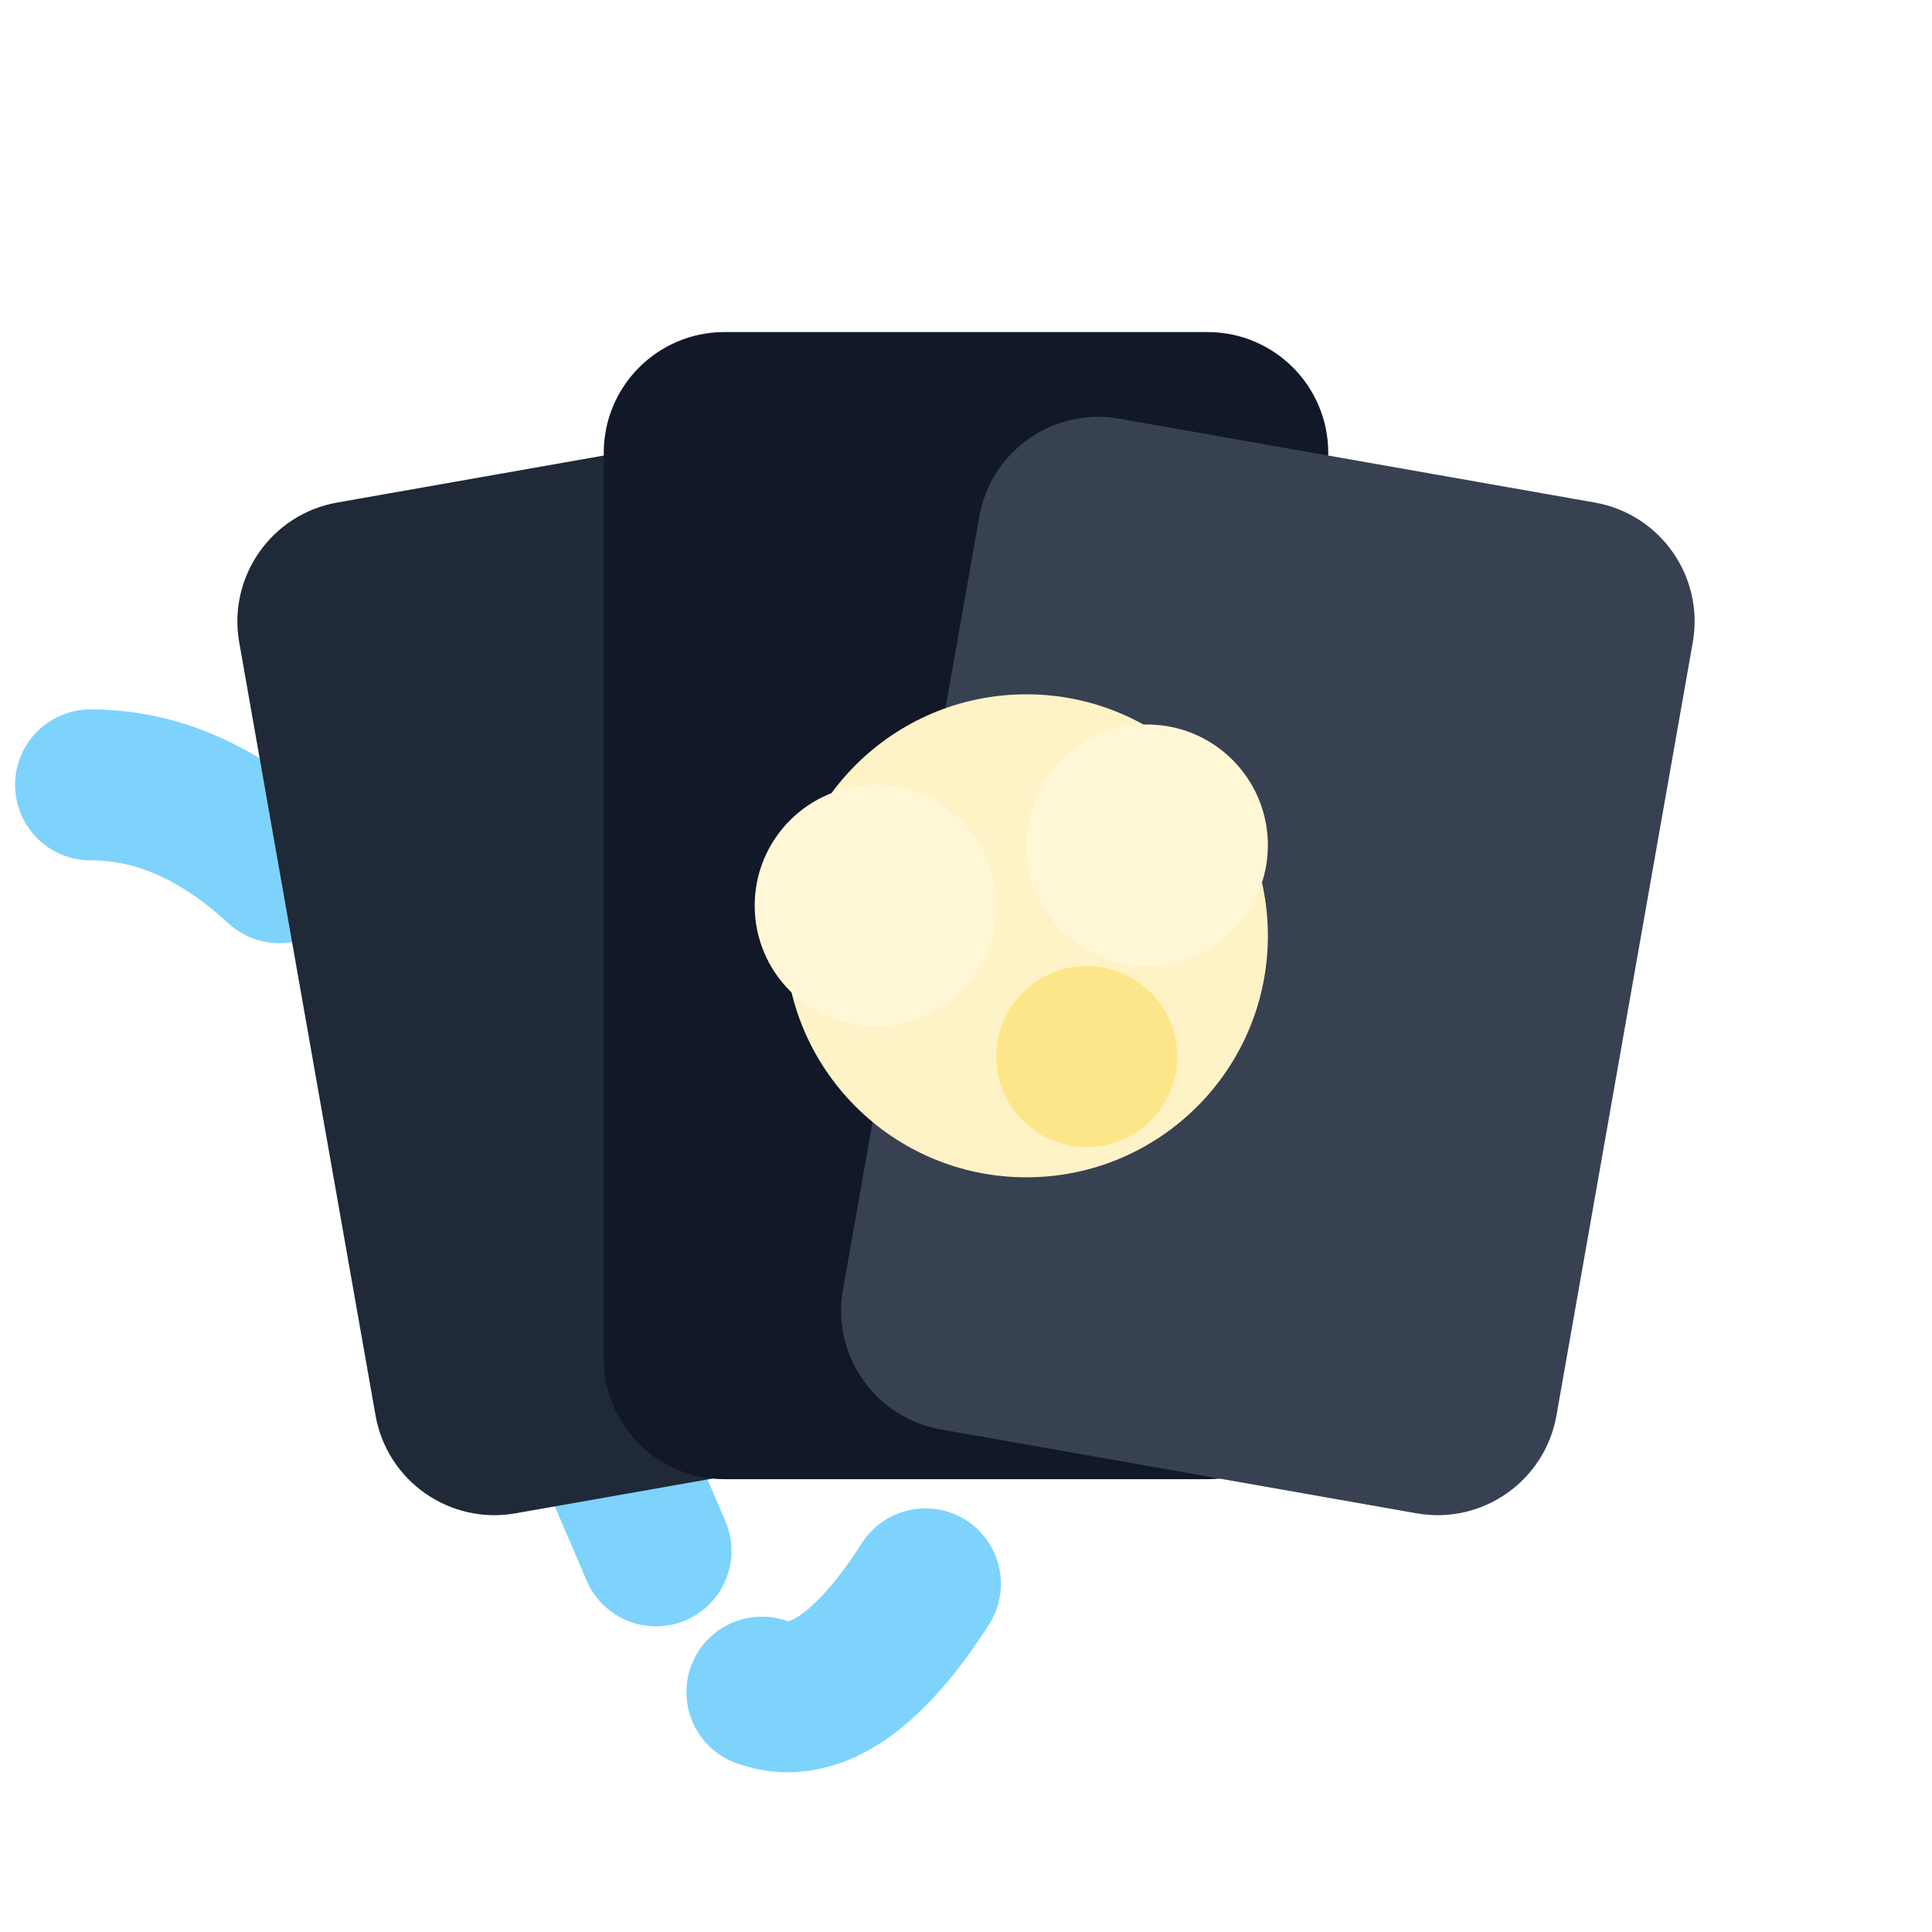
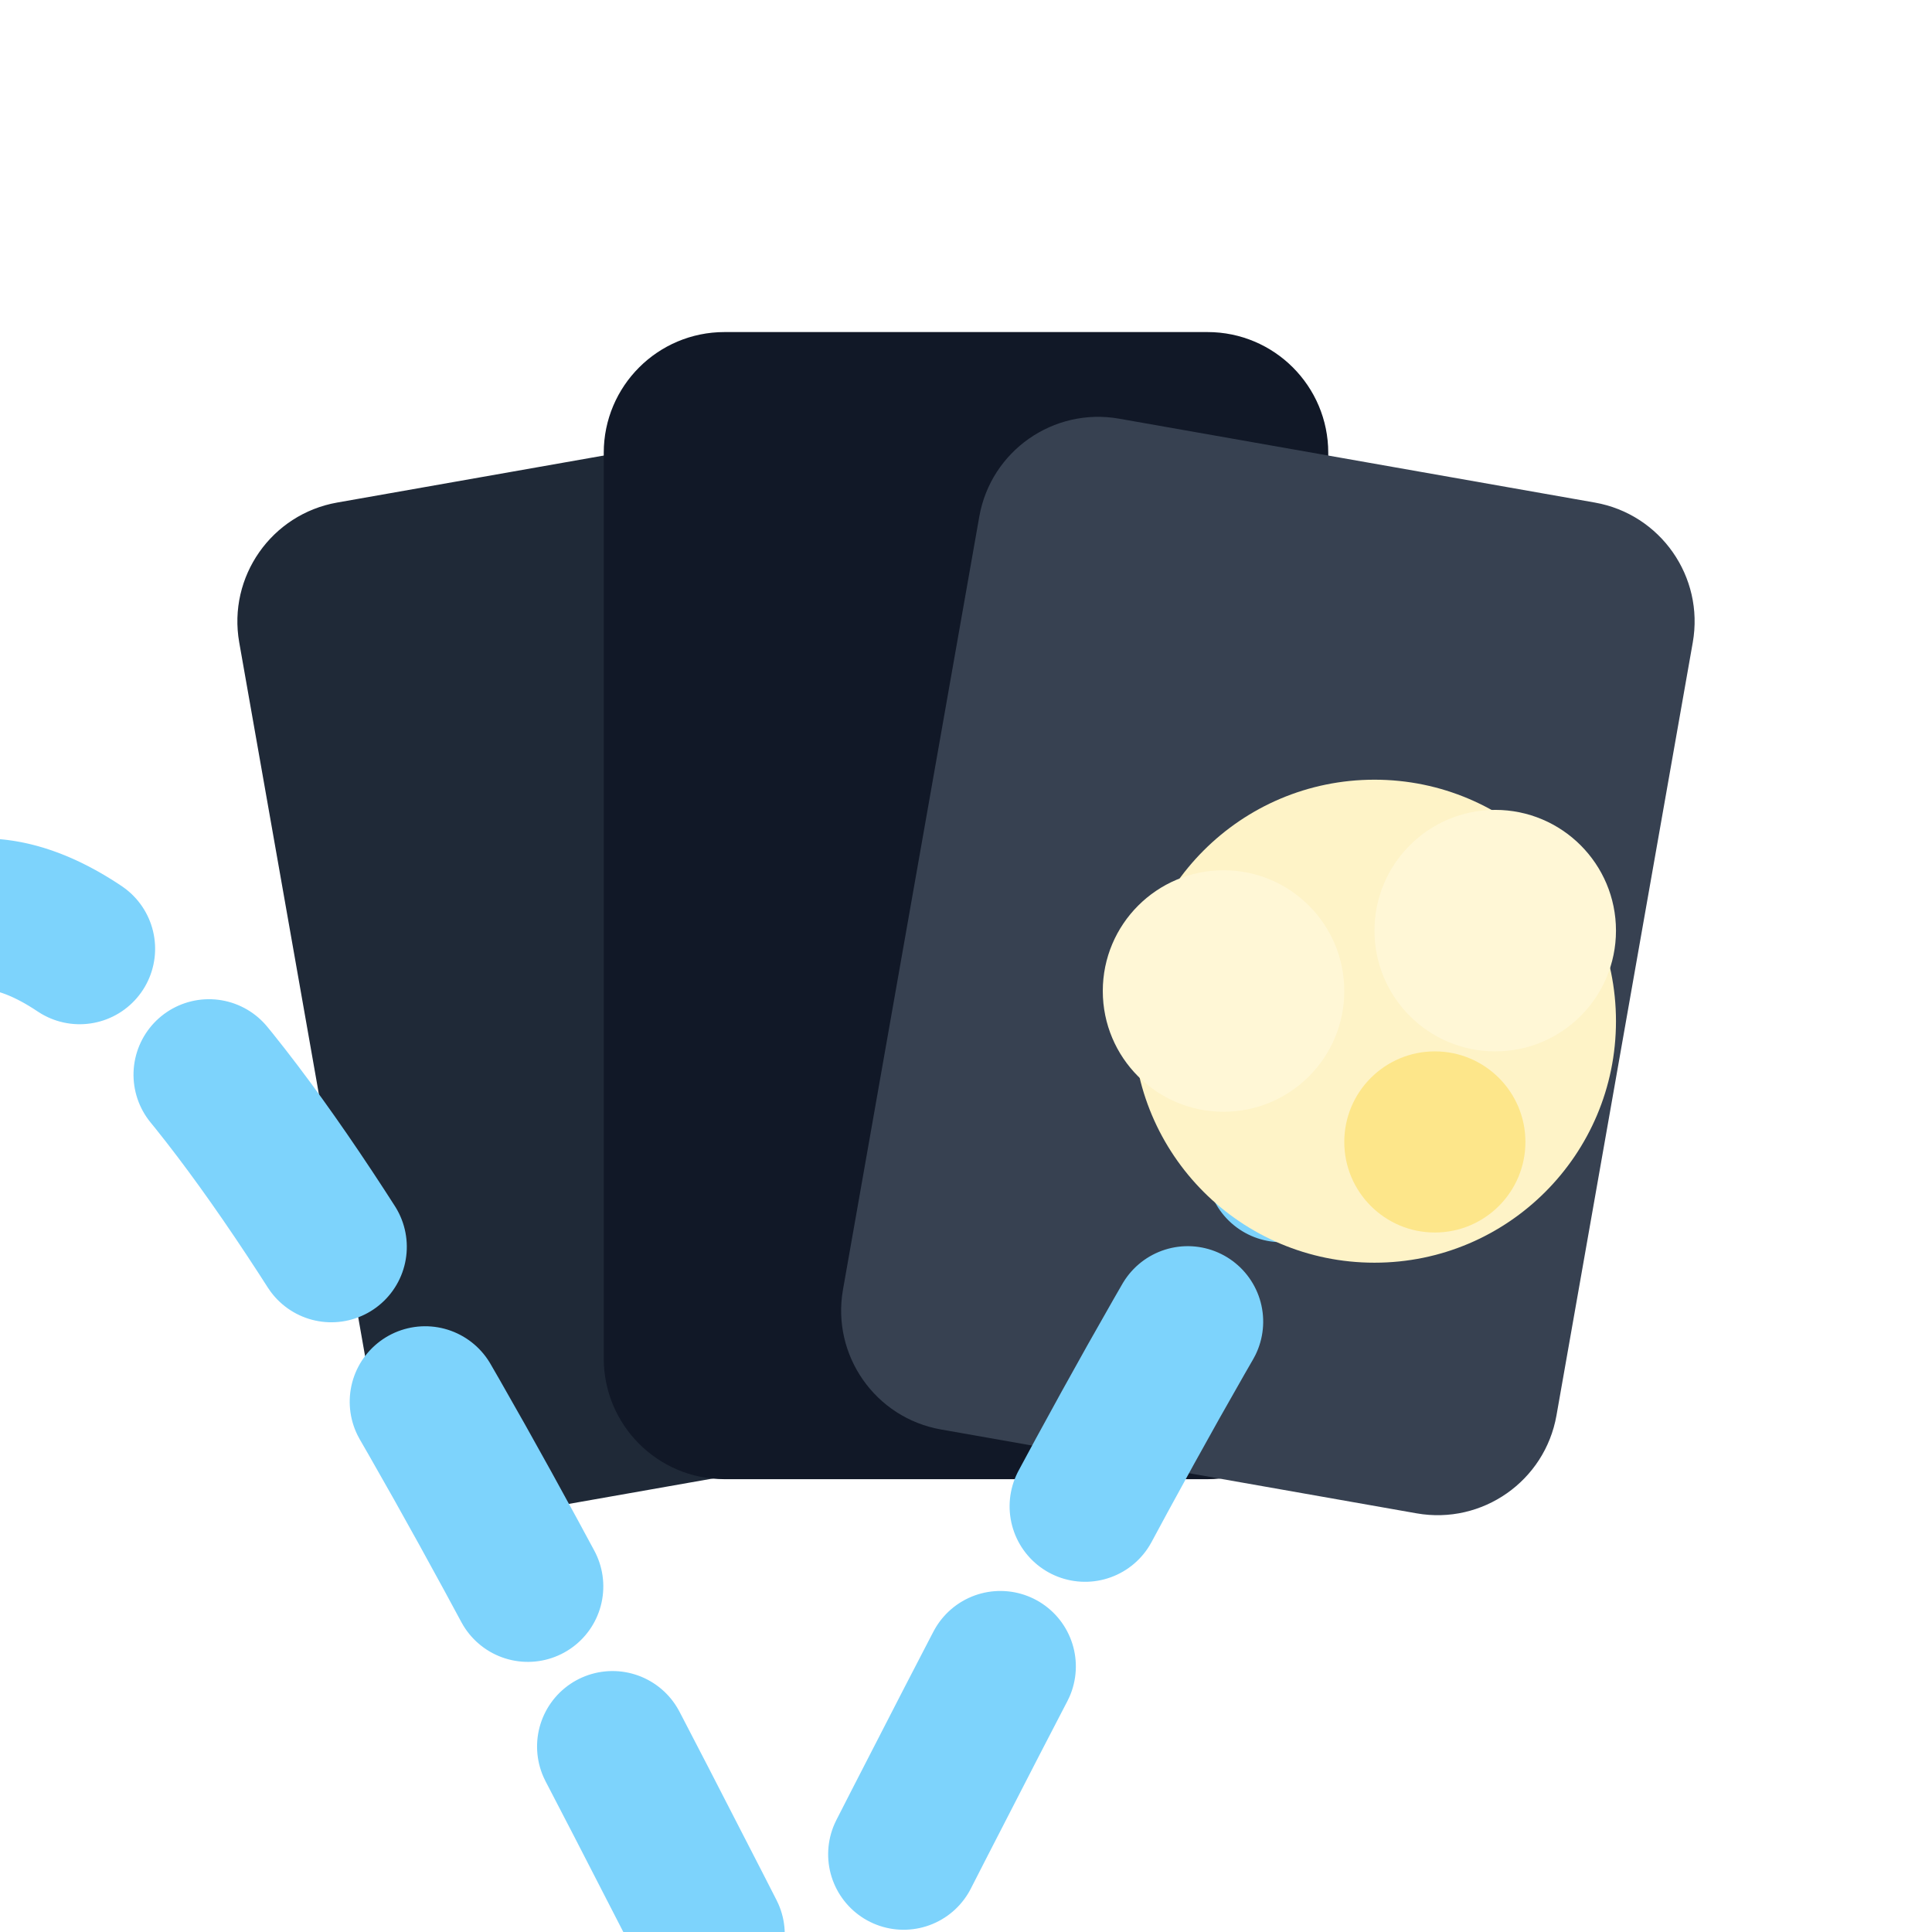
<svg xmlns="http://www.w3.org/2000/svg" viewBox="0 0 64 64">
-   <path d="M3 26C11 26 16 38 22 52C25 59 29 57 33 48" fill="none" stroke="#7dd3fc" stroke-width="5" stroke-linecap="round" stroke-dasharray="7 6" />
-   <rect x="10" y="15" width="24" height="34" rx="4" fill="#1f2937" transform="rotate(-10 22 32)" />
-   <rect x="20" y="11" width="24" height="38" rx="4" fill="#111827" />
-   <rect x="30" y="15" width="24" height="34" rx="4" fill="#374151" transform="rotate(10 42 32)" />
-   <circle cx="34" cy="31" r="8" fill="#fef3c7" />
-   <circle cx="29" cy="30" r="4" fill="#fff7d6" />
-   <circle cx="38" cy="28" r="4" fill="#fff7d6" />
-   <circle cx="36" cy="35" r="3" fill="#fde68a" />
+   <defs id="defs6">
+     <clipPath clipPathUnits="userSpaceOnUse" id="clipPath9">
+       <rect style="fill:none;stroke:#7dd3fc;stroke-opacity:1" id="rect9" width="30.46" height="50.477" x="-56.457" y="-46.764" transform="rotate(179.417)" d="m -56.457,-46.764 h 30.46 V 3.712 h -30.46 z" />
+     </clipPath>
+   </defs>
+   <rect x="4.109" y="18.334" width="24" height="34" rx="4" fill="#1f2937" transform="rotate(-10)" id="rect1" />
+   <rect x="20" y="11" width="24" height="38" rx="4" fill="#111827" id="rect2" />
+   <rect x="34.919" y="7.221" width="24" height="34" rx="4" fill="#374151" transform="rotate(10)" id="rect3" />
+   <path style="fill:none;stroke:#7dd3fc;stroke-width:5;stroke-linecap:round;stroke-dasharray:7, 6;stroke-opacity:1" d="M 2.595,3.048 C 7.095,21.856 11.595,40.663 18.416,40.888 25.237,41.113 34.378,22.756 43.52,4.399" id="path6" transform="matrix(0.9999482,-0.01017509,-0.01017509,-0.9999482,-18.73427,71.34972)" />
+   <path style="fill:none;stroke:#7dd3fc;stroke-width:5;stroke-linecap:round;stroke-dasharray:7, 6;stroke-opacity:1" d="M 2.595,3.048 C 7.095,21.856 11.595,40.663 18.416,40.888 25.237,41.113 34.378,22.756 43.52,4.399" id="path7" transform="rotate(-179.417,36.25688,34.16493)" clip-path="url(#clipPath9)" />
+   <g id="g6" transform="translate(11.53128,2.828427)">
+     <circle cx="34" cy="31" r="8" fill="#fef3c7" id="circle3" />
+     <circle cx="29" cy="30" r="4" fill="#fff7d6" id="circle4" />
+     <circle cx="38" cy="28" r="4" fill="#fff7d6" id="circle5" />
+     <circle cx="36" cy="35" r="3" fill="#fde68a" id="circle6" />
+   </g>
</svg>
